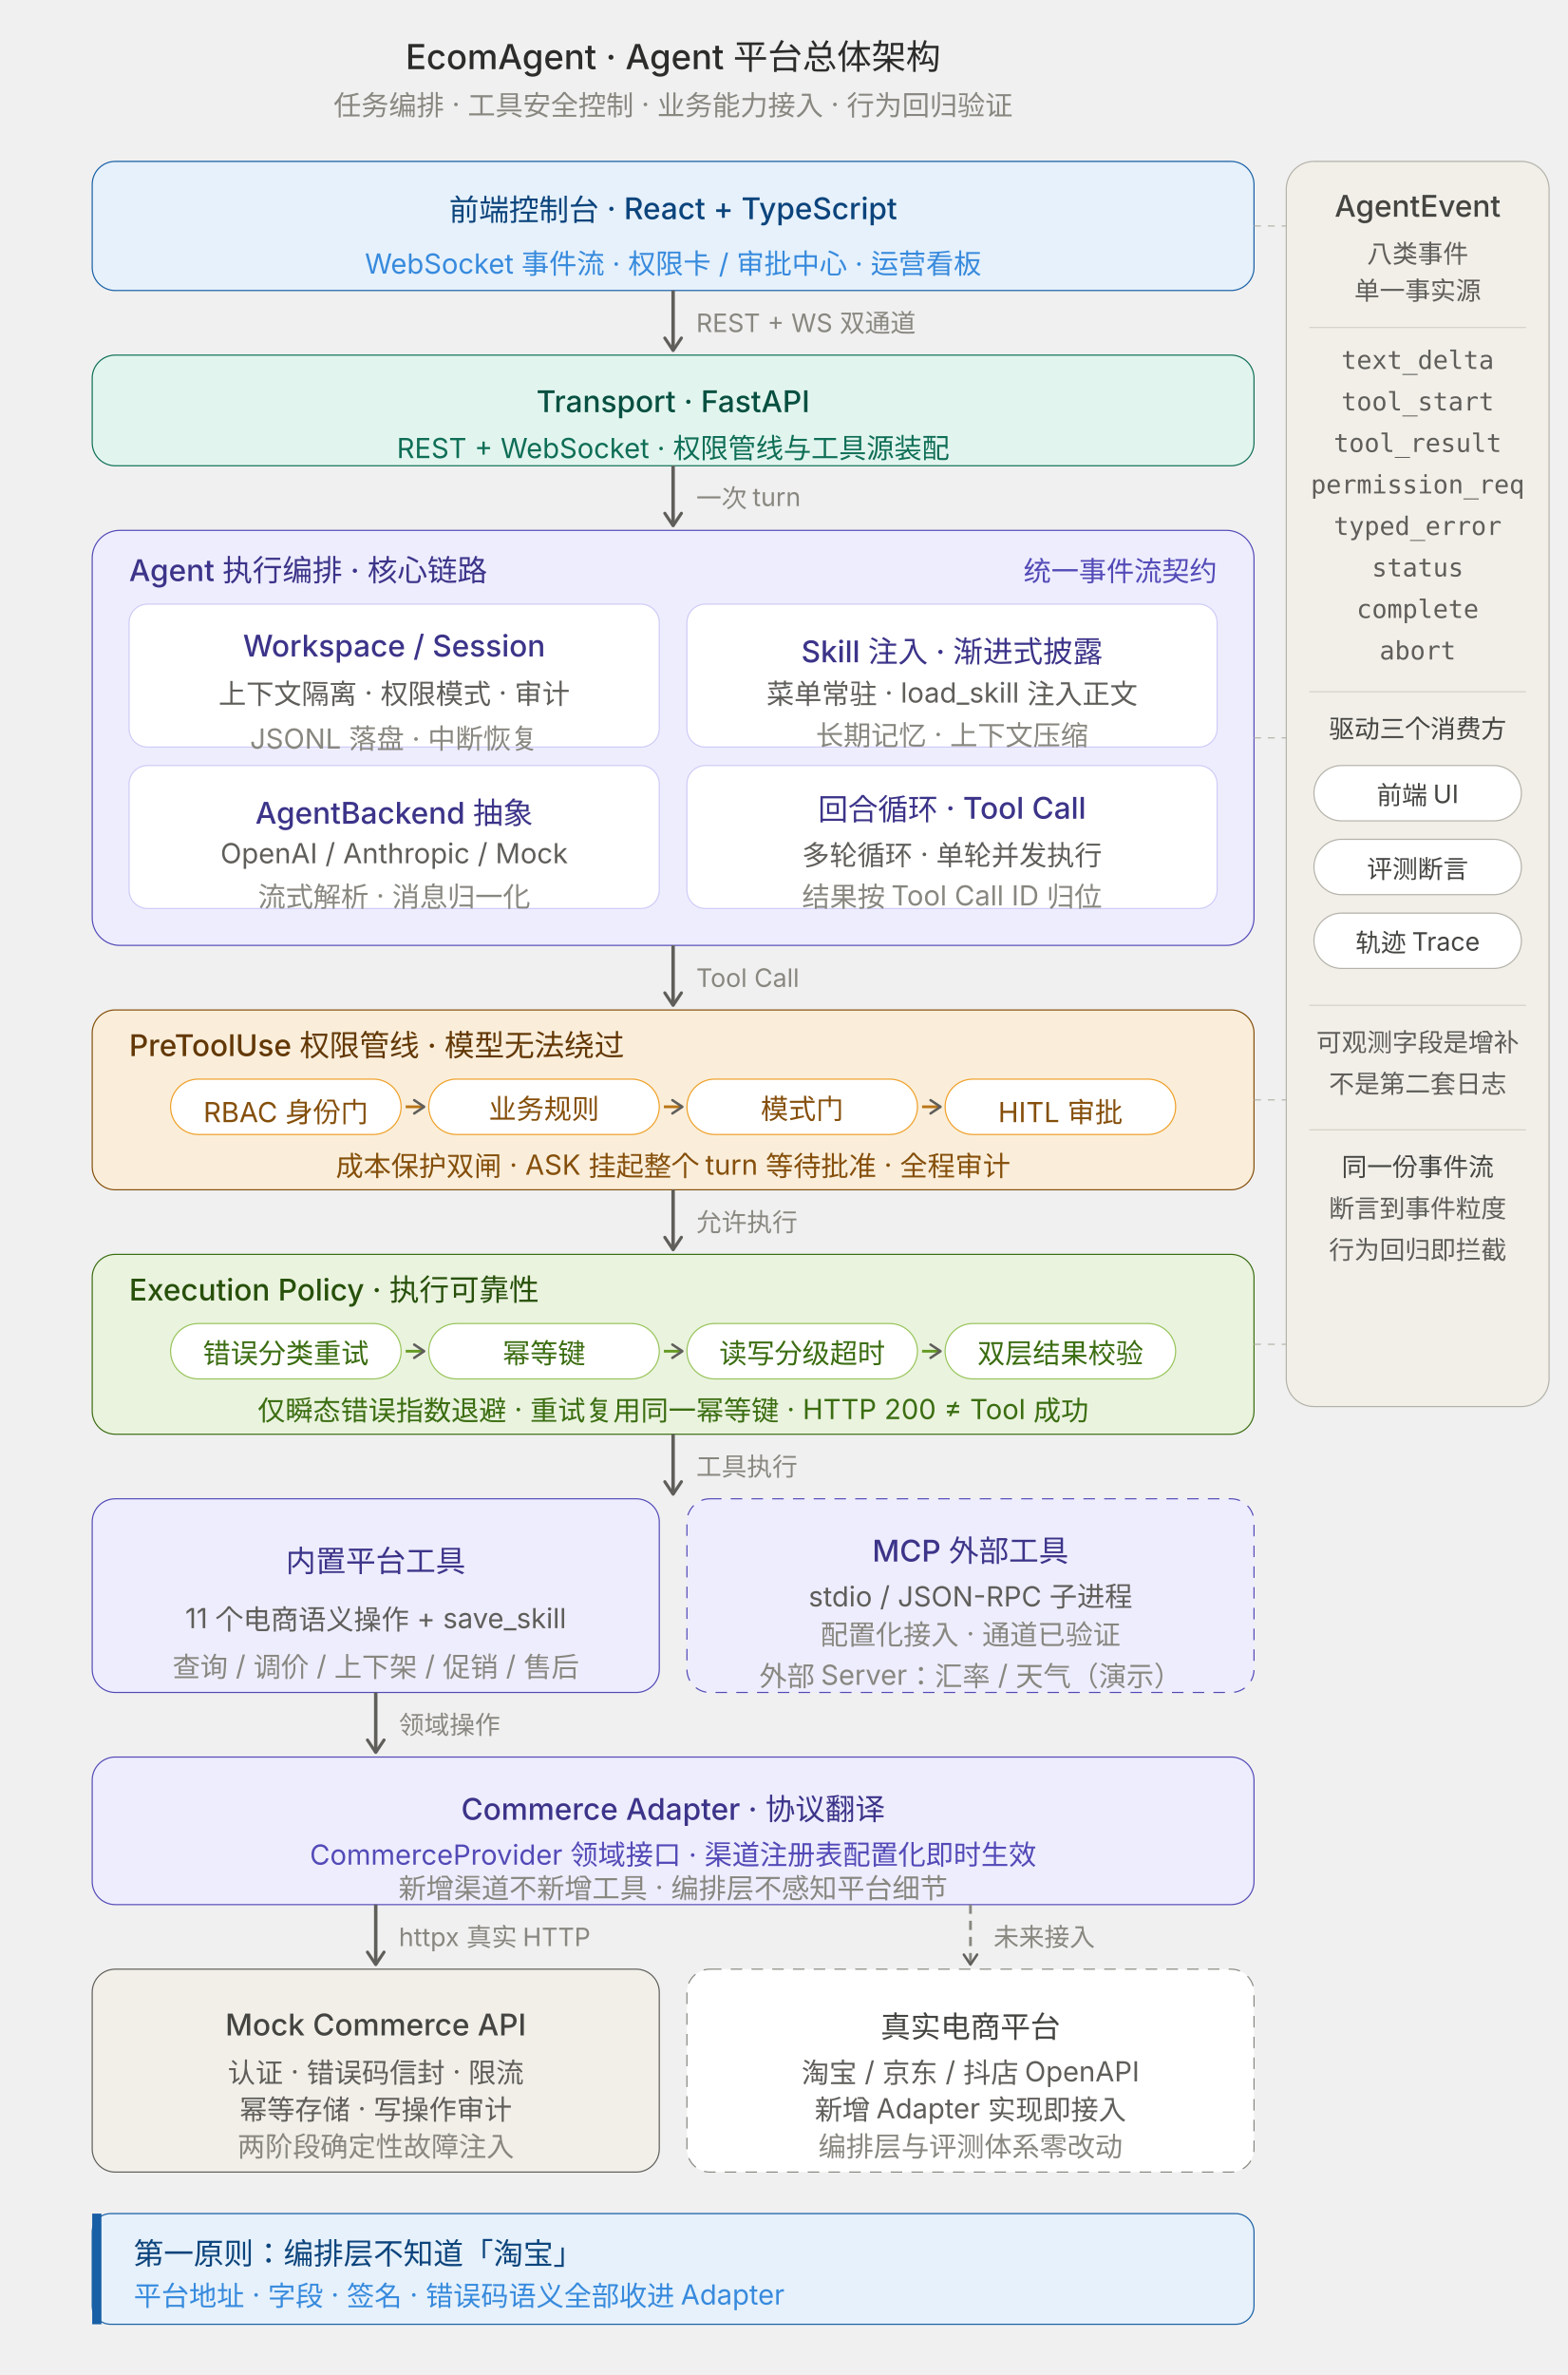
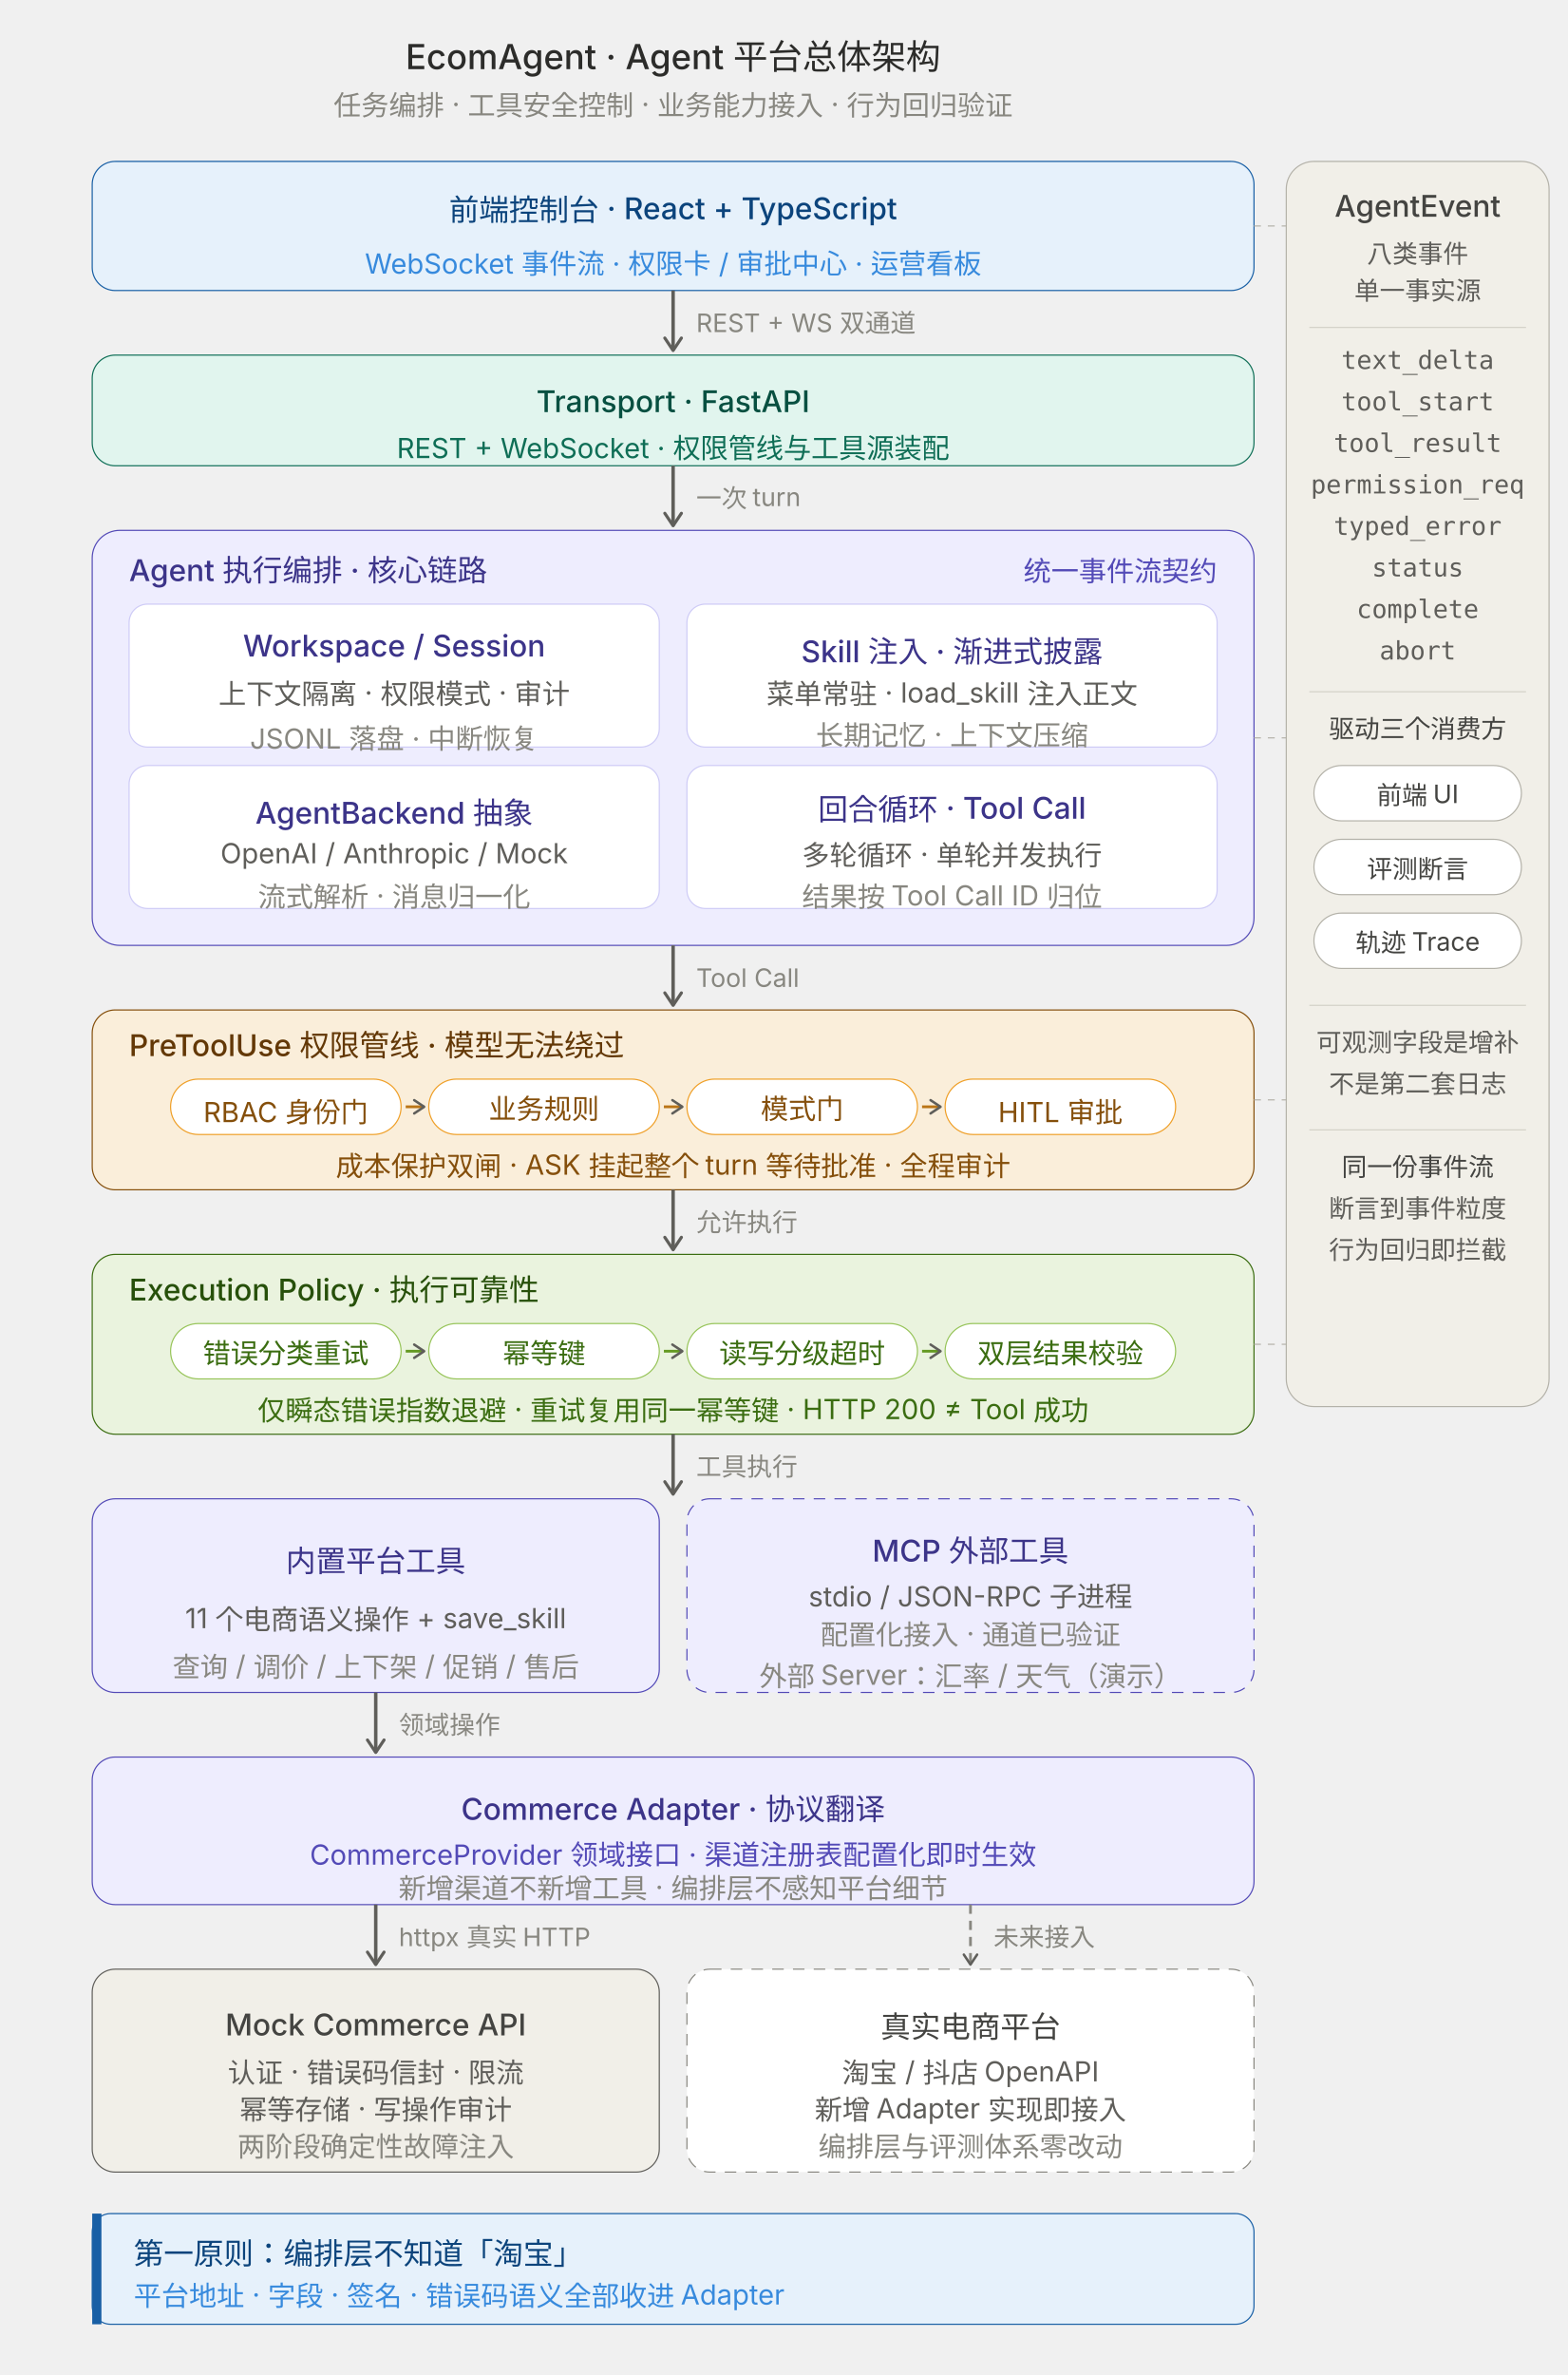
<svg xmlns="http://www.w3.org/2000/svg" viewBox="0 0 680 1030" width="100%" role="img" font-family="system-ui, -apple-system, 'PingFang SC', 'Microsoft YaHei', sans-serif">
  <defs>
    <marker id="arrow" viewBox="0 0 10 10" refX="8" refY="5" markerWidth="6" markerHeight="6" orient="auto-start-reverse">
      <path d="M2 1L8 5L2 9" fill="none" stroke="#5F5E5A" stroke-width="1.5" stroke-linecap="round" stroke-linejoin="round" />
    </marker>
  </defs>
  <text x="292" y="30" text-anchor="middle" font-size="15" font-weight="500" fill="#2C2C2A">EcomAgent · Agent 平台总体架构</text>
  <text x="292" y="50" text-anchor="middle" font-size="12" fill="#888780">任务编排 · 工具安全控制 · 业务能力接入 · 行为回归验证</text>
  <rect x="40" y="70" width="504" height="56" rx="10" fill="#E6F1FB" stroke="#185FA5" stroke-width="0.5" />
  <text x="292" y="90" text-anchor="middle" font-size="13" font-weight="500" fill="#0C447C" dominant-baseline="central">前端控制台 · React + TypeScript</text>
  <text x="292" y="112" text-anchor="middle" font-size="12" fill="#378ADD" dominant-baseline="central">WebSocket 事件流 · 权限卡 / 审批中心 · 运营看板</text>
  <line x1="292" y1="126" x2="292" y2="152" stroke="#5F5E5A" stroke-width="1.5" marker-end="url(#arrow)" />
  <text x="302" y="144" font-size="11" fill="#888780">REST + WS 双通道</text>
  <rect x="40" y="154" width="504" height="48" rx="10" fill="#E1F5EE" stroke="#0F6E56" stroke-width="0.5" />
  <text x="292" y="174" text-anchor="middle" font-size="13" font-weight="500" fill="#085041" dominant-baseline="central">Transport · FastAPI</text>
  <text x="292" y="192" text-anchor="middle" font-size="12" fill="#0F6E56" dominant-baseline="central">REST + WebSocket · 权限管线与工具源装配</text>
  <line x1="292" y1="202" x2="292" y2="228" stroke="#5F5E5A" stroke-width="1.5" marker-end="url(#arrow)" />
  <text x="302" y="220" font-size="11" fill="#888780">一次 turn</text>
  <rect x="40" y="230" width="504" height="180" rx="12" fill="#EEEDFE" stroke="#534AB7" stroke-width="0.5" />
  <text x="56" y="252" font-size="13" font-weight="500" fill="#3C3489">Agent 执行编排 · 核心链路</text>
  <text x="528" y="252" text-anchor="end" font-size="12" fill="#534AB7">统一事件流契约</text>
  <rect x="56" y="262" width="230" height="62" rx="8" fill="#FFFFFF" stroke="#CECBF6" stroke-width="0.5" />
  <text x="171" y="280" text-anchor="middle" font-size="13" font-weight="500" fill="#3C3489" dominant-baseline="central">Workspace / Session</text>
  <text x="171" y="300" text-anchor="middle" font-size="12" fill="#5F5E5A" dominant-baseline="central">上下文隔离 · 权限模式 · 审计</text>
  <text x="171" y="318" text-anchor="middle" font-size="12" fill="#888780" dominant-baseline="central">JSONL 落盘 · 中断恢复</text>
  <rect x="298" y="262" width="230" height="62" rx="8" fill="#FFFFFF" stroke="#CECBF6" stroke-width="0.5" />
  <text x="413" y="280" text-anchor="middle" font-size="13" font-weight="500" fill="#3C3489" dominant-baseline="central">Skill 注入 · 渐进式披露</text>
  <text x="413" y="300" text-anchor="middle" font-size="12" fill="#5F5E5A" dominant-baseline="central">菜单常驻 · load_skill 注入正文</text>
  <text x="413" y="318" text-anchor="middle" font-size="12" fill="#888780" dominant-baseline="central">长期记忆 · 上下文压缩</text>
  <rect x="56" y="332" width="230" height="62" rx="8" fill="#FFFFFF" stroke="#CECBF6" stroke-width="0.5" />
  <text x="171" y="350" text-anchor="middle" font-size="13" font-weight="500" fill="#3C3489" dominant-baseline="central">AgentBackend 抽象</text>
  <text x="171" y="370" text-anchor="middle" font-size="12" fill="#5F5E5A" dominant-baseline="central">OpenAI / Anthropic / Mock</text>
  <text x="171" y="388" text-anchor="middle" font-size="12" fill="#888780" dominant-baseline="central">流式解析 · 消息归一化</text>
  <rect x="298" y="332" width="230" height="62" rx="8" fill="#FFFFFF" stroke="#CECBF6" stroke-width="0.5" />
  <text x="413" y="350" text-anchor="middle" font-size="13" font-weight="500" fill="#3C3489" dominant-baseline="central">回合循环 · Tool Call</text>
  <text x="413" y="370" text-anchor="middle" font-size="12" fill="#5F5E5A" dominant-baseline="central">多轮循环 · 单轮并发执行</text>
  <text x="413" y="388" text-anchor="middle" font-size="12" fill="#888780" dominant-baseline="central">结果按 Tool Call ID 归位</text>
  <line x1="292" y1="410" x2="292" y2="436" stroke="#5F5E5A" stroke-width="1.5" marker-end="url(#arrow)" />
  <text x="302" y="428" font-size="11" fill="#888780">Tool Call</text>
  <rect x="40" y="438" width="504" height="78" rx="10" fill="#FAEEDA" stroke="#854F0B" stroke-width="0.5" />
  <text x="56" y="458" font-size="13" font-weight="500" fill="#633806">PreToolUse 权限管线 · 模型无法绕过</text>
  <rect x="74" y="468" width="100" height="24" rx="12" fill="#FFFFFF" stroke="#EF9F27" stroke-width="0.5" />
  <text x="124" y="480" text-anchor="middle" font-size="12" fill="#854F0B" dominant-baseline="central">RBAC 身份门</text>
  <line x1="176" y1="480" x2="184" y2="480" stroke="#BA7517" stroke-width="1.2" marker-end="url(#arrow)" />
  <rect x="186" y="468" width="100" height="24" rx="12" fill="#FFFFFF" stroke="#EF9F27" stroke-width="0.5" />
  <text x="236" y="480" text-anchor="middle" font-size="12" fill="#854F0B" dominant-baseline="central">业务规则</text>
  <line x1="288" y1="480" x2="296" y2="480" stroke="#BA7517" stroke-width="1.2" marker-end="url(#arrow)" />
  <rect x="298" y="468" width="100" height="24" rx="12" fill="#FFFFFF" stroke="#EF9F27" stroke-width="0.5" />
  <text x="348" y="480" text-anchor="middle" font-size="12" fill="#854F0B" dominant-baseline="central">模式门</text>
  <line x1="400" y1="480" x2="408" y2="480" stroke="#BA7517" stroke-width="1.2" marker-end="url(#arrow)" />
  <rect x="410" y="468" width="100" height="24" rx="12" fill="#FFFFFF" stroke="#EF9F27" stroke-width="0.5" />
  <text x="460" y="480" text-anchor="middle" font-size="12" fill="#854F0B" dominant-baseline="central">HITL 审批</text>
  <text x="292" y="510" text-anchor="middle" font-size="12" fill="#854F0B">成本保护双闸 · ASK 挂起整个 turn 等待批准 · 全程审计</text>
  <line x1="292" y1="516" x2="292" y2="542" stroke="#5F5E5A" stroke-width="1.5" marker-end="url(#arrow)" />
  <text x="302" y="534" font-size="11" fill="#888780">允许执行</text>
  <rect x="40" y="544" width="504" height="78" rx="10" fill="#EAF3DE" stroke="#3B6D11" stroke-width="0.5" />
  <text x="56" y="564" font-size="13" font-weight="500" fill="#27500A">Execution Policy · 执行可靠性</text>
  <rect x="74" y="574" width="100" height="24" rx="12" fill="#FFFFFF" stroke="#97C459" stroke-width="0.5" />
  <text x="124" y="586" text-anchor="middle" font-size="12" fill="#3B6D11" dominant-baseline="central">错误分类重试</text>
  <line x1="176" y1="586" x2="184" y2="586" stroke="#639922" stroke-width="1.2" marker-end="url(#arrow)" />
  <rect x="186" y="574" width="100" height="24" rx="12" fill="#FFFFFF" stroke="#97C459" stroke-width="0.5" />
  <text x="236" y="586" text-anchor="middle" font-size="12" fill="#3B6D11" dominant-baseline="central">幂等键</text>
  <line x1="288" y1="586" x2="296" y2="586" stroke="#639922" stroke-width="1.2" marker-end="url(#arrow)" />
  <rect x="298" y="574" width="100" height="24" rx="12" fill="#FFFFFF" stroke="#97C459" stroke-width="0.5" />
  <text x="348" y="586" text-anchor="middle" font-size="12" fill="#3B6D11" dominant-baseline="central">读写分级超时</text>
  <line x1="400" y1="586" x2="408" y2="586" stroke="#639922" stroke-width="1.2" marker-end="url(#arrow)" />
  <rect x="410" y="574" width="100" height="24" rx="12" fill="#FFFFFF" stroke="#97C459" stroke-width="0.5" />
  <text x="460" y="586" text-anchor="middle" font-size="12" fill="#3B6D11" dominant-baseline="central">双层结果校验</text>
  <text x="292" y="616" text-anchor="middle" font-size="12" fill="#3B6D11">仅瞬态错误指数退避 · 重试复用同一幂等键 · HTTP 200 ≠ Tool 成功</text>
  <line x1="292" y1="622" x2="292" y2="648" stroke="#5F5E5A" stroke-width="1.5" marker-end="url(#arrow)" />
  <text x="302" y="640" font-size="11" fill="#888780">工具执行</text>
  <rect x="40" y="650" width="246" height="84" rx="10" fill="#EEEDFE" stroke="#534AB7" stroke-width="0.5" />
  <text x="163" y="676" text-anchor="middle" font-size="13" font-weight="500" fill="#3C3489" dominant-baseline="central">内置平台工具</text>
  <text x="163" y="700" text-anchor="middle" font-size="12" fill="#5F5E5A" dominant-baseline="central">11 个电商语义操作 + save_skill</text>
  <text x="163" y="722" text-anchor="middle" font-size="12" fill="#888780" dominant-baseline="central">查询 / 调价 / 上下架 / 促销 / 售后</text>
  <rect x="298" y="650" width="246" height="84" rx="10" fill="#EEEDFE" stroke="#534AB7" stroke-width="0.5" stroke-dasharray="5 4" />
  <text x="421" y="670" text-anchor="middle" font-size="13" font-weight="500" fill="#3C3489" dominant-baseline="central">MCP 外部工具</text>
  <text x="421" y="690" text-anchor="middle" font-size="12" fill="#5F5E5A" dominant-baseline="central">stdio / JSON-RPC 子进程</text>
  <text x="421" y="708" text-anchor="middle" font-size="12" fill="#888780" dominant-baseline="central">配置化接入 · 通道已验证</text>
  <text x="421" y="726" text-anchor="middle" font-size="12" fill="#888780" dominant-baseline="central">外部 Server：汇率 / 天气（演示）</text>
  <line x1="163" y1="734" x2="163" y2="760" stroke="#5F5E5A" stroke-width="1.5" marker-end="url(#arrow)" />
  <text x="173" y="752" font-size="11" fill="#888780">领域操作</text>
  <rect x="40" y="762" width="504" height="64" rx="10" fill="#EEEDFE" stroke="#534AB7" stroke-width="0.5" />
  <text x="292" y="782" text-anchor="middle" font-size="13" font-weight="500" fill="#3C3489" dominant-baseline="central">Commerce Adapter · 协议翻译</text>
  <text x="292" y="802" text-anchor="middle" font-size="12" fill="#534AB7" dominant-baseline="central">CommerceProvider 领域接口 · 渠道注册表配置化即时生效</text>
  <text x="292" y="818" text-anchor="middle" font-size="12" fill="#888780" dominant-baseline="central">新增渠道不新增工具 · 编排层不感知平台细节</text>
  <line x1="163" y1="826" x2="163" y2="852" stroke="#5F5E5A" stroke-width="1.5" marker-end="url(#arrow)" />
  <text x="173" y="844" font-size="11" fill="#888780">httpx 真实 HTTP</text>
  <line x1="421" y1="826" x2="421" y2="852" stroke="#888780" stroke-width="1.2" stroke-dasharray="4 3" marker-end="url(#arrow)" />
  <text x="431" y="844" font-size="11" fill="#888780">未来接入</text>
  <rect x="40" y="854" width="246" height="88" rx="10" fill="#F1EFE8" stroke="#5F5E5A" stroke-width="0.5" />
  <text x="163" y="878" text-anchor="middle" font-size="13" font-weight="500" fill="#444441" dominant-baseline="central">Mock Commerce API</text>
  <text x="163" y="898" text-anchor="middle" font-size="12" fill="#5F5E5A" dominant-baseline="central">认证 · 错误码信封 · 限流</text>
  <text x="163" y="914" text-anchor="middle" font-size="12" fill="#5F5E5A" dominant-baseline="central">幂等存储 · 写操作审计</text>
  <text x="163" y="930" text-anchor="middle" font-size="12" fill="#888780" dominant-baseline="central">两阶段确定性故障注入</text>
  <rect x="298" y="854" width="246" height="88" rx="10" fill="#FFFFFF" stroke="#888780" stroke-width="0.5" stroke-dasharray="5 4" />
  <text x="421" y="878" text-anchor="middle" font-size="13" font-weight="500" fill="#444441" dominant-baseline="central">真实电商平台</text>
-   <text x="421" y="898" text-anchor="middle" font-size="12" fill="#5F5E5A" dominant-baseline="central">淘宝 / 京东 / 抖店 OpenAPI</text>
+   <text x="421" y="898" text-anchor="middle" font-size="12" fill="#5F5E5A" dominant-baseline="central">淘宝 / 抖店 OpenAPI</text>
  <text x="421" y="914" text-anchor="middle" font-size="12" fill="#5F5E5A" dominant-baseline="central">新增 Adapter 实现即接入</text>
  <text x="421" y="930" text-anchor="middle" font-size="12" fill="#888780" dominant-baseline="central">编排层与评测体系零改动</text>
  <rect x="40" y="960" width="504" height="48" rx="8" fill="#E6F1FB" stroke="#185FA5" stroke-width="0.5" />
  <rect x="40" y="960" width="4" height="48" fill="#185FA5" />
  <text x="58" y="982" font-size="13" font-weight="500" fill="#0C447C">第一原则：编排层不知道「淘宝」</text>
  <text x="58" y="1000" font-size="12" fill="#378ADD">平台地址 · 字段 · 签名 · 错误码语义全部收进 Adapter</text>
  <rect x="558" y="70" width="114" height="540" rx="12" fill="#F1EFE8" stroke="#B4B2A9" stroke-width="0.5" />
  <text x="615" y="94" text-anchor="middle" font-size="13" font-weight="500" fill="#444441">AgentEvent</text>
  <text x="615" y="114" text-anchor="middle" font-size="11" fill="#5F5E5A">八类事件</text>
  <text x="615" y="130" text-anchor="middle" font-size="11" fill="#5F5E5A">单一事实源</text>
  <line x1="568" y1="142" x2="662" y2="142" stroke="#D3D1C7" stroke-width="0.5" />
  <text x="615" y="160" text-anchor="middle" font-size="11" fill="#5F5E5A" font-family="'JetBrains Mono', Consolas, monospace">text_delta</text>
  <text x="615" y="178" text-anchor="middle" font-size="11" fill="#5F5E5A" font-family="'JetBrains Mono', Consolas, monospace">tool_start</text>
  <text x="615" y="196" text-anchor="middle" font-size="11" fill="#5F5E5A" font-family="'JetBrains Mono', Consolas, monospace">tool_result</text>
  <text x="615" y="214" text-anchor="middle" font-size="11" fill="#5F5E5A" font-family="'JetBrains Mono', Consolas, monospace">permission_req</text>
  <text x="615" y="232" text-anchor="middle" font-size="11" fill="#5F5E5A" font-family="'JetBrains Mono', Consolas, monospace">typed_error</text>
  <text x="615" y="250" text-anchor="middle" font-size="11" fill="#5F5E5A" font-family="'JetBrains Mono', Consolas, monospace">status</text>
  <text x="615" y="268" text-anchor="middle" font-size="11" fill="#5F5E5A" font-family="'JetBrains Mono', Consolas, monospace">complete</text>
  <text x="615" y="286" text-anchor="middle" font-size="11" fill="#5F5E5A" font-family="'JetBrains Mono', Consolas, monospace">abort</text>
  <line x1="568" y1="300" x2="662" y2="300" stroke="#D3D1C7" stroke-width="0.5" />
  <text x="615" y="320" text-anchor="middle" font-size="11" font-weight="500" fill="#444441">驱动三个消费方</text>
  <rect x="570" y="332" width="90" height="24" rx="12" fill="#FFFFFF" stroke="#B4B2A9" stroke-width="0.5" />
  <text x="615" y="344" text-anchor="middle" font-size="11" fill="#444441" dominant-baseline="central">前端 UI</text>
  <rect x="570" y="364" width="90" height="24" rx="12" fill="#FFFFFF" stroke="#B4B2A9" stroke-width="0.5" />
  <text x="615" y="376" text-anchor="middle" font-size="11" fill="#444441" dominant-baseline="central">评测断言</text>
  <rect x="570" y="396" width="90" height="24" rx="12" fill="#FFFFFF" stroke="#B4B2A9" stroke-width="0.5" />
  <text x="615" y="408" text-anchor="middle" font-size="11" fill="#444441" dominant-baseline="central">轨迹 Trace</text>
  <line x1="568" y1="436" x2="662" y2="436" stroke="#D3D1C7" stroke-width="0.5" />
  <text x="615" y="456" text-anchor="middle" font-size="11" fill="#5F5E5A">可观测字段是增补</text>
  <text x="615" y="474" text-anchor="middle" font-size="11" fill="#5F5E5A">不是第二套日志</text>
  <line x1="568" y1="490" x2="662" y2="490" stroke="#D3D1C7" stroke-width="0.5" />
  <text x="615" y="510" text-anchor="middle" font-size="11" font-weight="500" fill="#444441">同一份事件流</text>
  <text x="615" y="528" text-anchor="middle" font-size="11" fill="#5F5E5A">断言到事件粒度</text>
  <text x="615" y="546" text-anchor="middle" font-size="11" fill="#5F5E5A">行为回归即拦截</text>
  <line x1="544" y1="98" x2="558" y2="98" stroke="#B4B2A9" stroke-width="0.5" stroke-dasharray="3 3" />
  <line x1="544" y1="320" x2="558" y2="320" stroke="#B4B2A9" stroke-width="0.5" stroke-dasharray="3 3" />
  <line x1="544" y1="477" x2="558" y2="477" stroke="#B4B2A9" stroke-width="0.5" stroke-dasharray="3 3" />
  <line x1="544" y1="583" x2="558" y2="583" stroke="#B4B2A9" stroke-width="0.5" stroke-dasharray="3 3" />
</svg>
